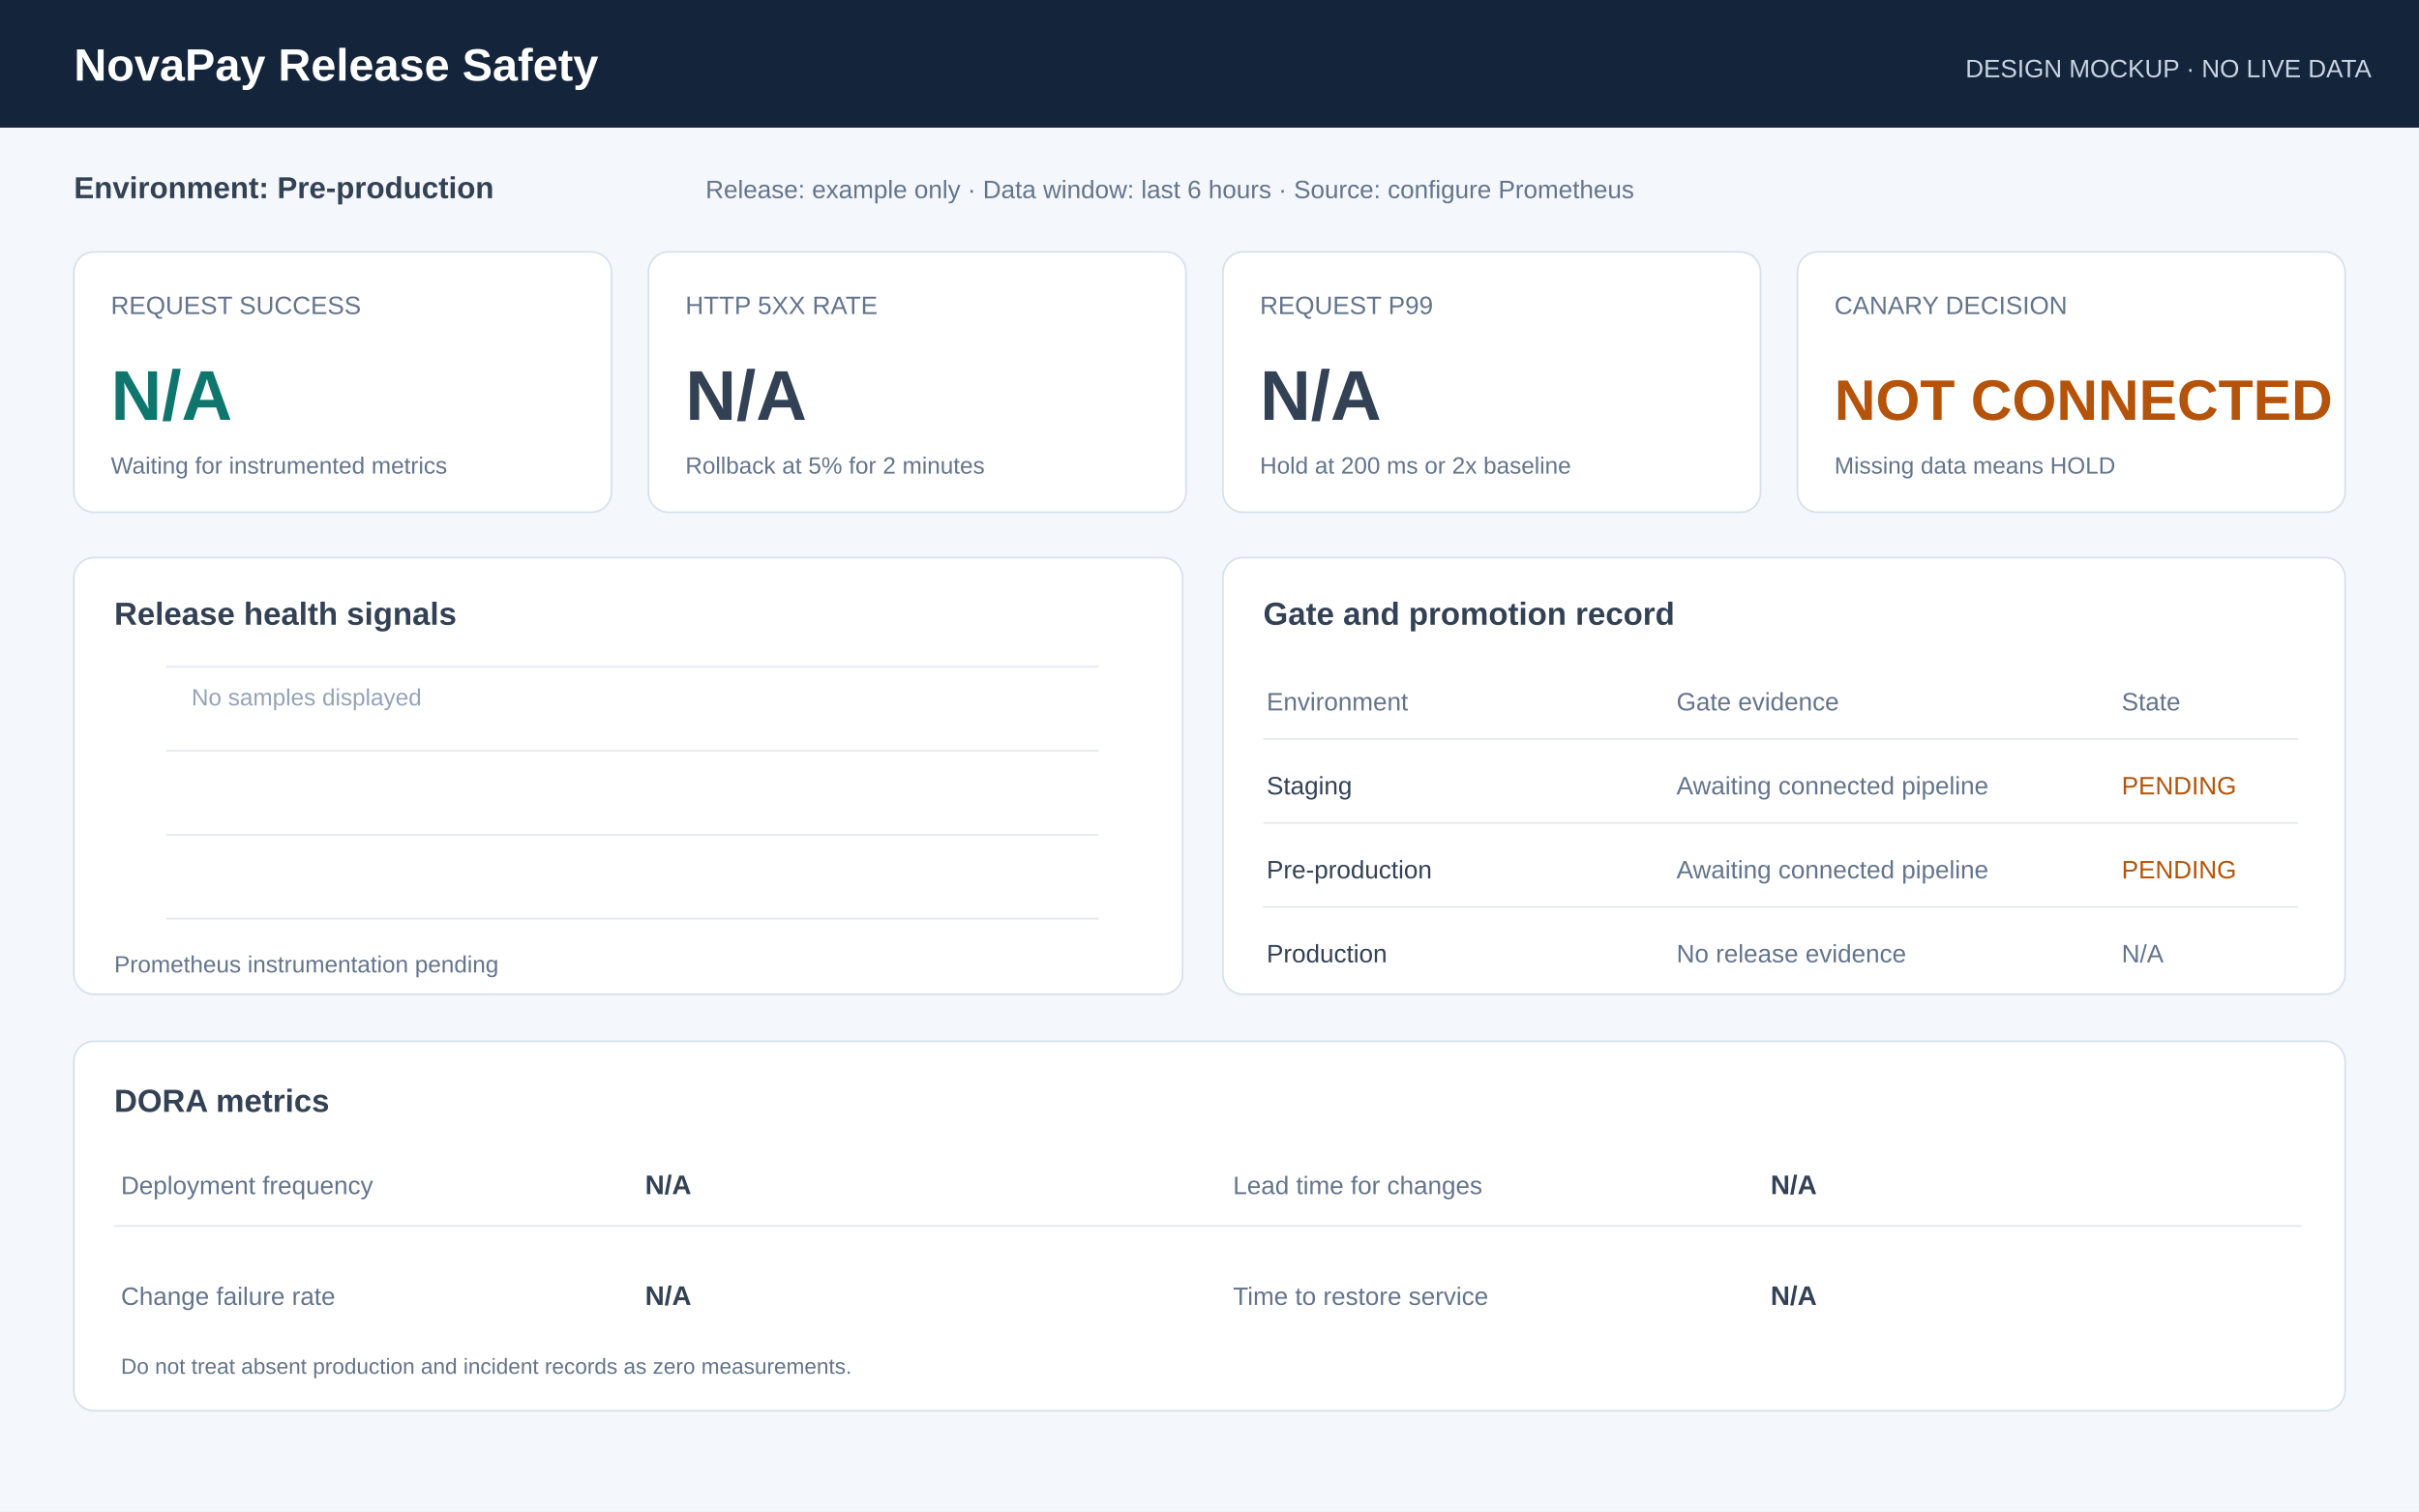
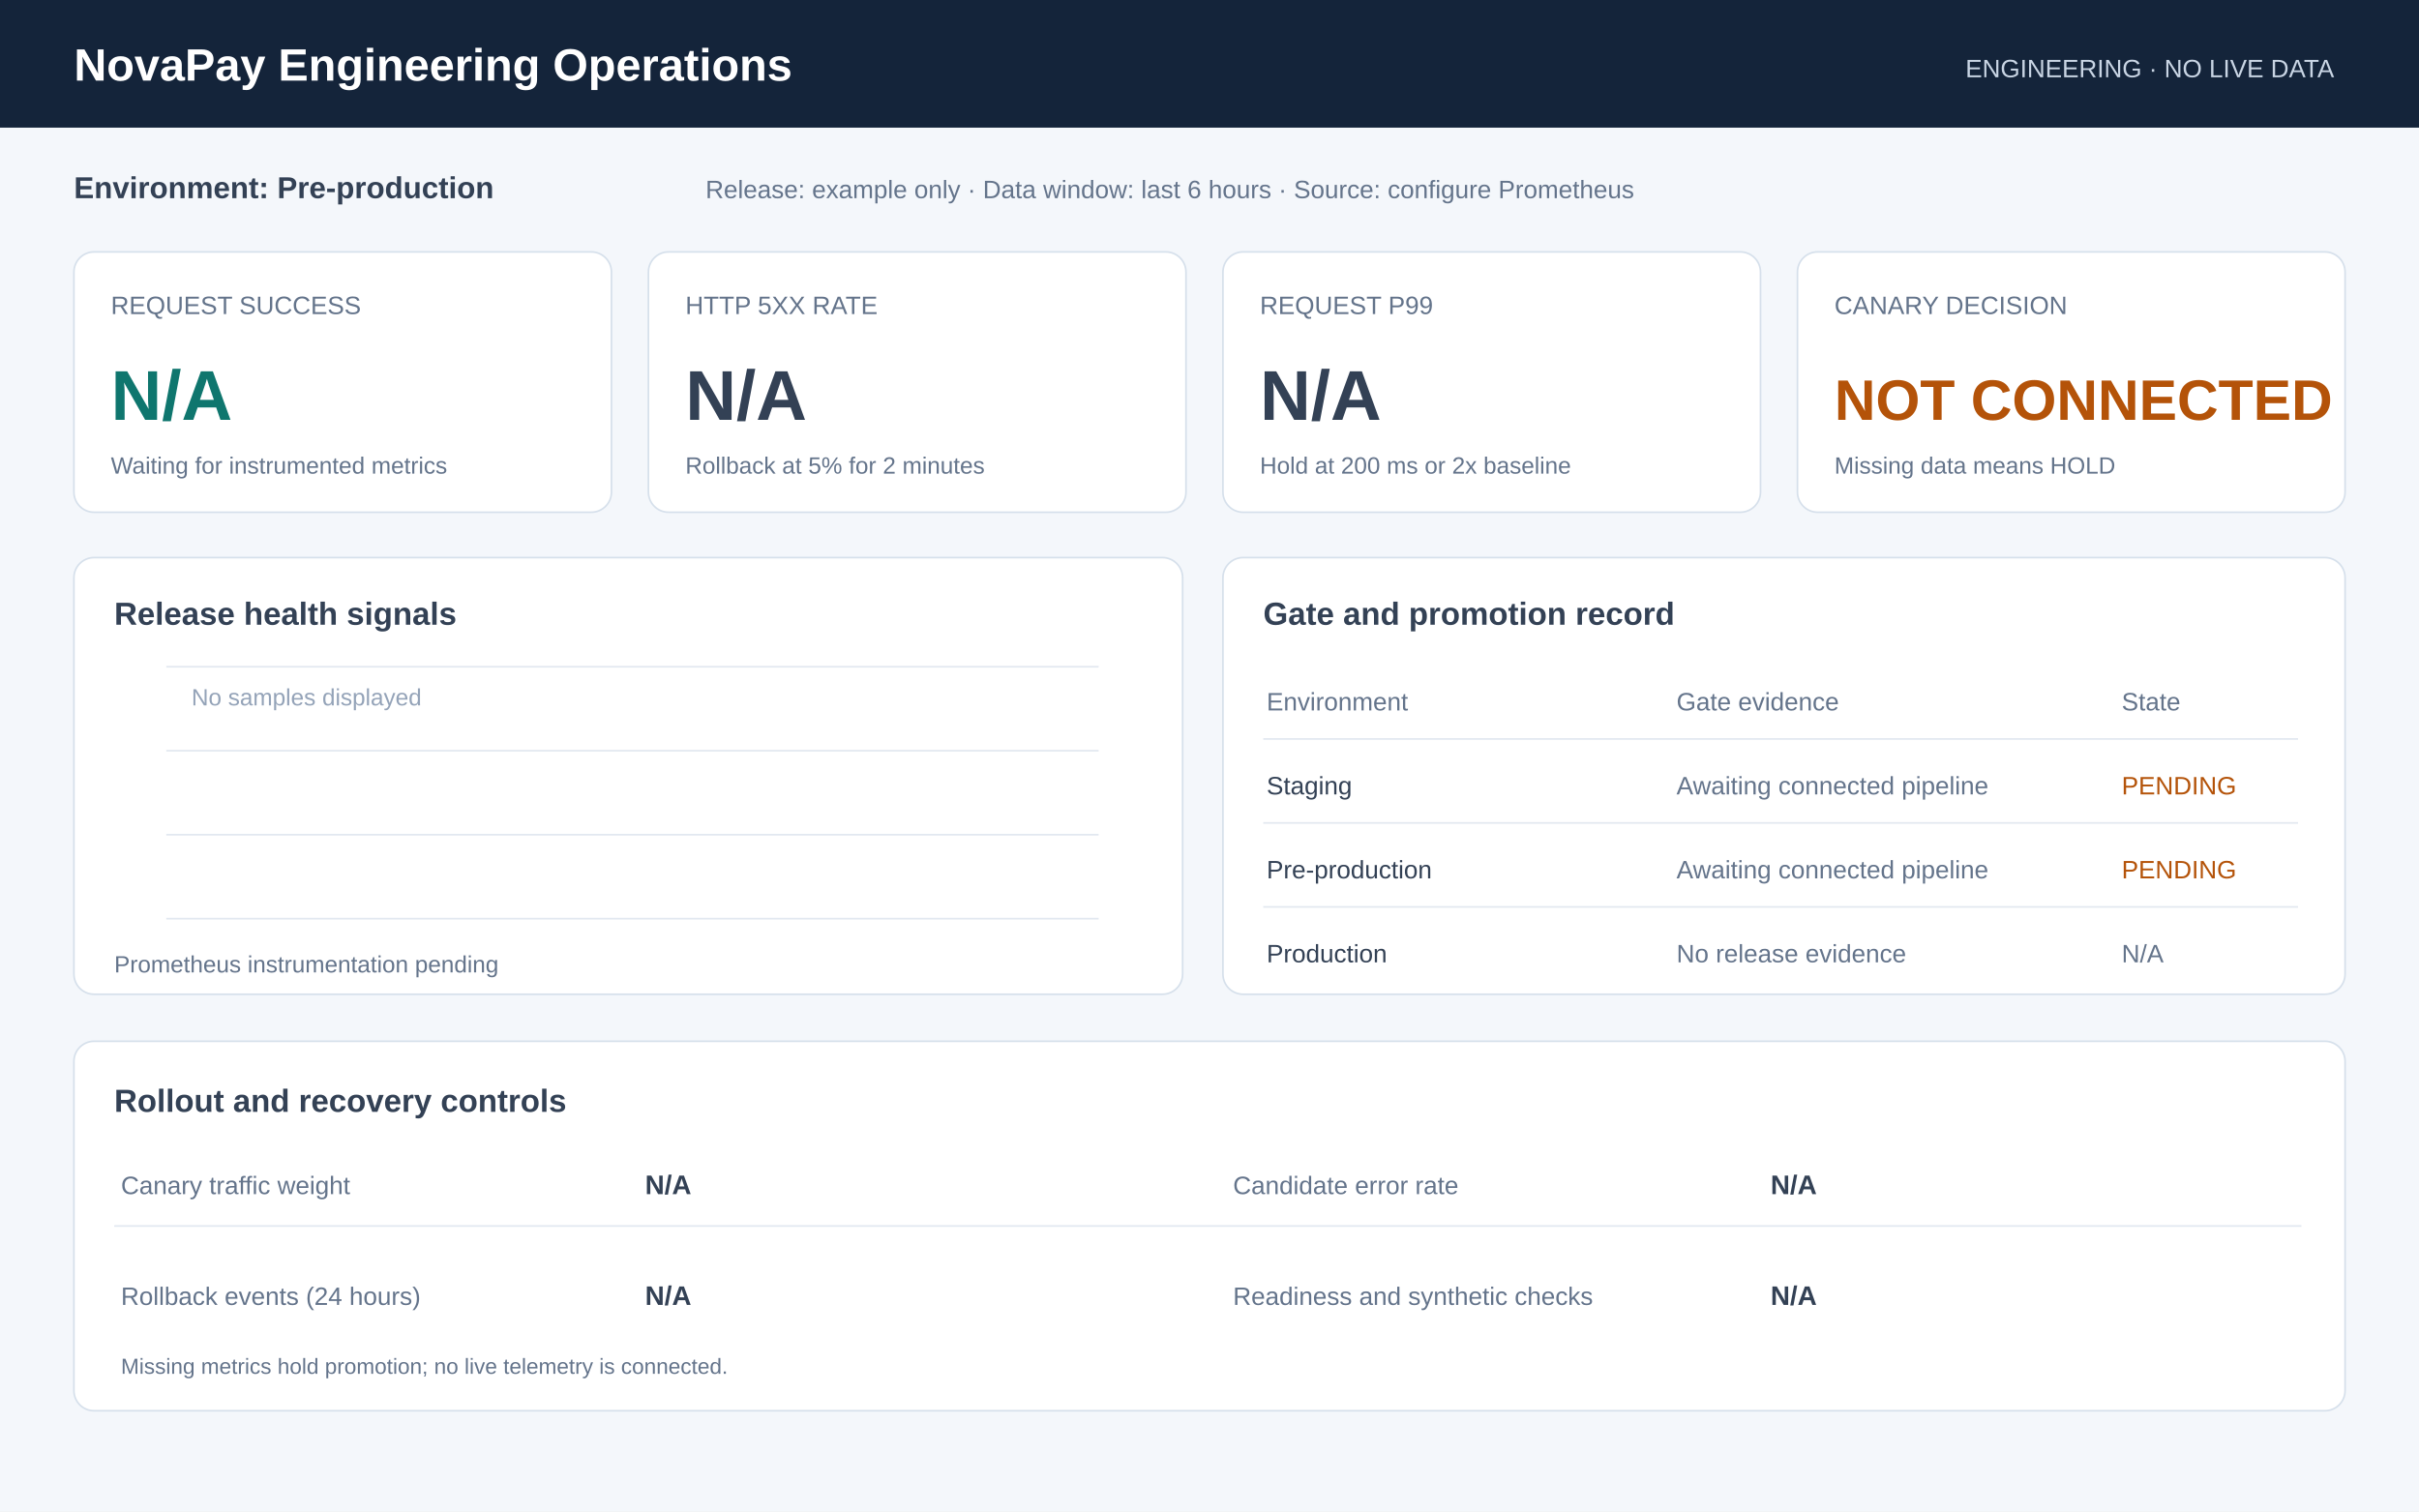
<svg xmlns="http://www.w3.org/2000/svg" width="1440" height="900" viewBox="0 0 1440 900">
  <rect width="1440" height="900" fill="#f4f7fb" />
  <rect width="1440" height="76" fill="#14243a" />
-   <text x="44" y="48" fill="#ffffff" font-family="Segoe UI, Arial" font-size="27" font-weight="700">NovaPay Release Safety</text>
-   <text x="1170" y="46" fill="#c9d5e4" font-family="Segoe UI, Arial" font-size="15">DESIGN MOCKUP · NO LIVE DATA</text>
+   <text x="44" y="48" fill="#ffffff" font-family="Segoe UI, Arial" font-size="27" font-weight="700">NovaPay Engineering Operations</text>
+   <text x="1170" y="46" fill="#c9d5e4" font-family="Segoe UI, Arial" font-size="15">ENGINEERING · NO LIVE DATA</text>
  <text x="44" y="118" fill="#334155" font-family="Segoe UI, Arial" font-size="18" font-weight="600">Environment: Pre-production</text>
  <text x="420" y="118" fill="#64748b" font-family="Segoe UI, Arial" font-size="15">Release: example only · Data window: last 6 hours · Source: configure Prometheus</text>
  <g font-family="Segoe UI, Arial">
    <g transform="translate(44,150)">
      <rect width="320" height="155" rx="12" fill="#ffffff" stroke="#d6e0eb" />
      <text x="22" y="37" fill="#64748b" font-size="15">REQUEST SUCCESS</text>
      <text x="22" y="100" fill="#0f766e" font-size="42" font-weight="700">N/A</text>
      <text x="22" y="132" fill="#64748b" font-size="14">Waiting for instrumented metrics</text>
    </g>
    <g transform="translate(386,150)">
      <rect width="320" height="155" rx="12" fill="#ffffff" stroke="#d6e0eb" />
      <text x="22" y="37" fill="#64748b" font-size="15">HTTP 5XX RATE</text>
      <text x="22" y="100" fill="#334155" font-size="42" font-weight="700">N/A</text>
      <text x="22" y="132" fill="#64748b" font-size="14">Rollback at 5% for 2 minutes</text>
    </g>
    <g transform="translate(728,150)">
      <rect width="320" height="155" rx="12" fill="#ffffff" stroke="#d6e0eb" />
      <text x="22" y="37" fill="#64748b" font-size="15">REQUEST P99</text>
      <text x="22" y="100" fill="#334155" font-size="42" font-weight="700">N/A</text>
      <text x="22" y="132" fill="#64748b" font-size="14">Hold at 200 ms or 2x baseline</text>
    </g>
    <g transform="translate(1070,150)">
      <rect width="326" height="155" rx="12" fill="#ffffff" stroke="#d6e0eb" />
      <text x="22" y="37" fill="#64748b" font-size="15">CANARY DECISION</text>
      <text x="22" y="100" fill="#b45309" font-size="34" font-weight="700">NOT CONNECTED</text>
      <text x="22" y="132" fill="#64748b" font-size="14">Missing data means HOLD</text>
    </g>
    <g transform="translate(44,332)">
      <rect width="660" height="260" rx="12" fill="#ffffff" stroke="#d6e0eb" />
      <text x="24" y="40" fill="#334155" font-size="19" font-weight="700">Release health signals</text>
      <path d="M55 215 H610 M55 165 H610 M55 115 H610 M55 65 H610" stroke="#e2e8f0" />
      <text x="24" y="247" fill="#64748b" font-size="14">Prometheus instrumentation pending</text>
      <text x="70" y="88" fill="#94a3b8" font-size="14">No samples displayed</text>
    </g>
    <g transform="translate(728,332)">
      <rect width="668" height="260" rx="12" fill="#ffffff" stroke="#d6e0eb" />
      <text x="24" y="40" fill="#334155" font-size="19" font-weight="700">Gate and promotion record</text>
      <text x="26" y="91" fill="#64748b" font-size="15">Environment</text>
      <text x="270" y="91" fill="#64748b" font-size="15">Gate evidence</text>
      <text x="535" y="91" fill="#64748b" font-size="15">State</text>
      <path d="M24 108 H640 M24 158 H640 M24 208 H640" stroke="#e2e8f0" />
      <text x="26" y="141" fill="#334155" font-size="15">Staging</text>
      <text x="270" y="141" fill="#64748b" font-size="15">Awaiting connected pipeline</text>
      <text x="535" y="141" fill="#b45309" font-size="15">PENDING</text>
      <text x="26" y="191" fill="#334155" font-size="15">Pre-production</text>
      <text x="270" y="191" fill="#64748b" font-size="15">Awaiting connected pipeline</text>
      <text x="535" y="191" fill="#b45309" font-size="15">PENDING</text>
      <text x="26" y="241" fill="#334155" font-size="15">Production</text>
      <text x="270" y="241" fill="#64748b" font-size="15">No release evidence</text>
      <text x="535" y="241" fill="#64748b" font-size="15">N/A</text>
    </g>
    <g transform="translate(44,620)">
      <rect width="1352" height="220" rx="12" fill="#ffffff" stroke="#d6e0eb" />
-       <text x="24" y="42" fill="#334155" font-size="19" font-weight="700">DORA metrics</text>
-       <text x="28" y="91" fill="#64748b" font-size="15">Deployment frequency</text>
+       <text x="24" y="42" fill="#334155" font-size="19" font-weight="700">Rollout and recovery controls</text>
+       <text x="28" y="91" fill="#64748b" font-size="15">Canary traffic weight</text>
      <text x="340" y="91" fill="#334155" font-size="16" font-weight="700">N/A</text>
-       <text x="690" y="91" fill="#64748b" font-size="15">Lead time for changes</text>
+       <text x="690" y="91" fill="#64748b" font-size="15">Candidate error rate</text>
      <text x="1010" y="91" fill="#334155" font-size="16" font-weight="700">N/A</text>
      <path d="M24 110 H1326" stroke="#e2e8f0" />
-       <text x="28" y="157" fill="#64748b" font-size="15">Change failure rate</text>
+       <text x="28" y="157" fill="#64748b" font-size="15">Rollback events (24 hours)</text>
      <text x="340" y="157" fill="#334155" font-size="16" font-weight="700">N/A</text>
-       <text x="690" y="157" fill="#64748b" font-size="15">Time to restore service</text>
+       <text x="690" y="157" fill="#64748b" font-size="15">Readiness and synthetic checks</text>
      <text x="1010" y="157" fill="#334155" font-size="16" font-weight="700">N/A</text>
-       <text x="28" y="198" fill="#64748b" font-size="13">Do not treat absent production and incident records as zero measurements.</text>
+       <text x="28" y="198" fill="#64748b" font-size="13">Missing metrics hold promotion; no live telemetry is connected.</text>
    </g>
  </g>
</svg>
